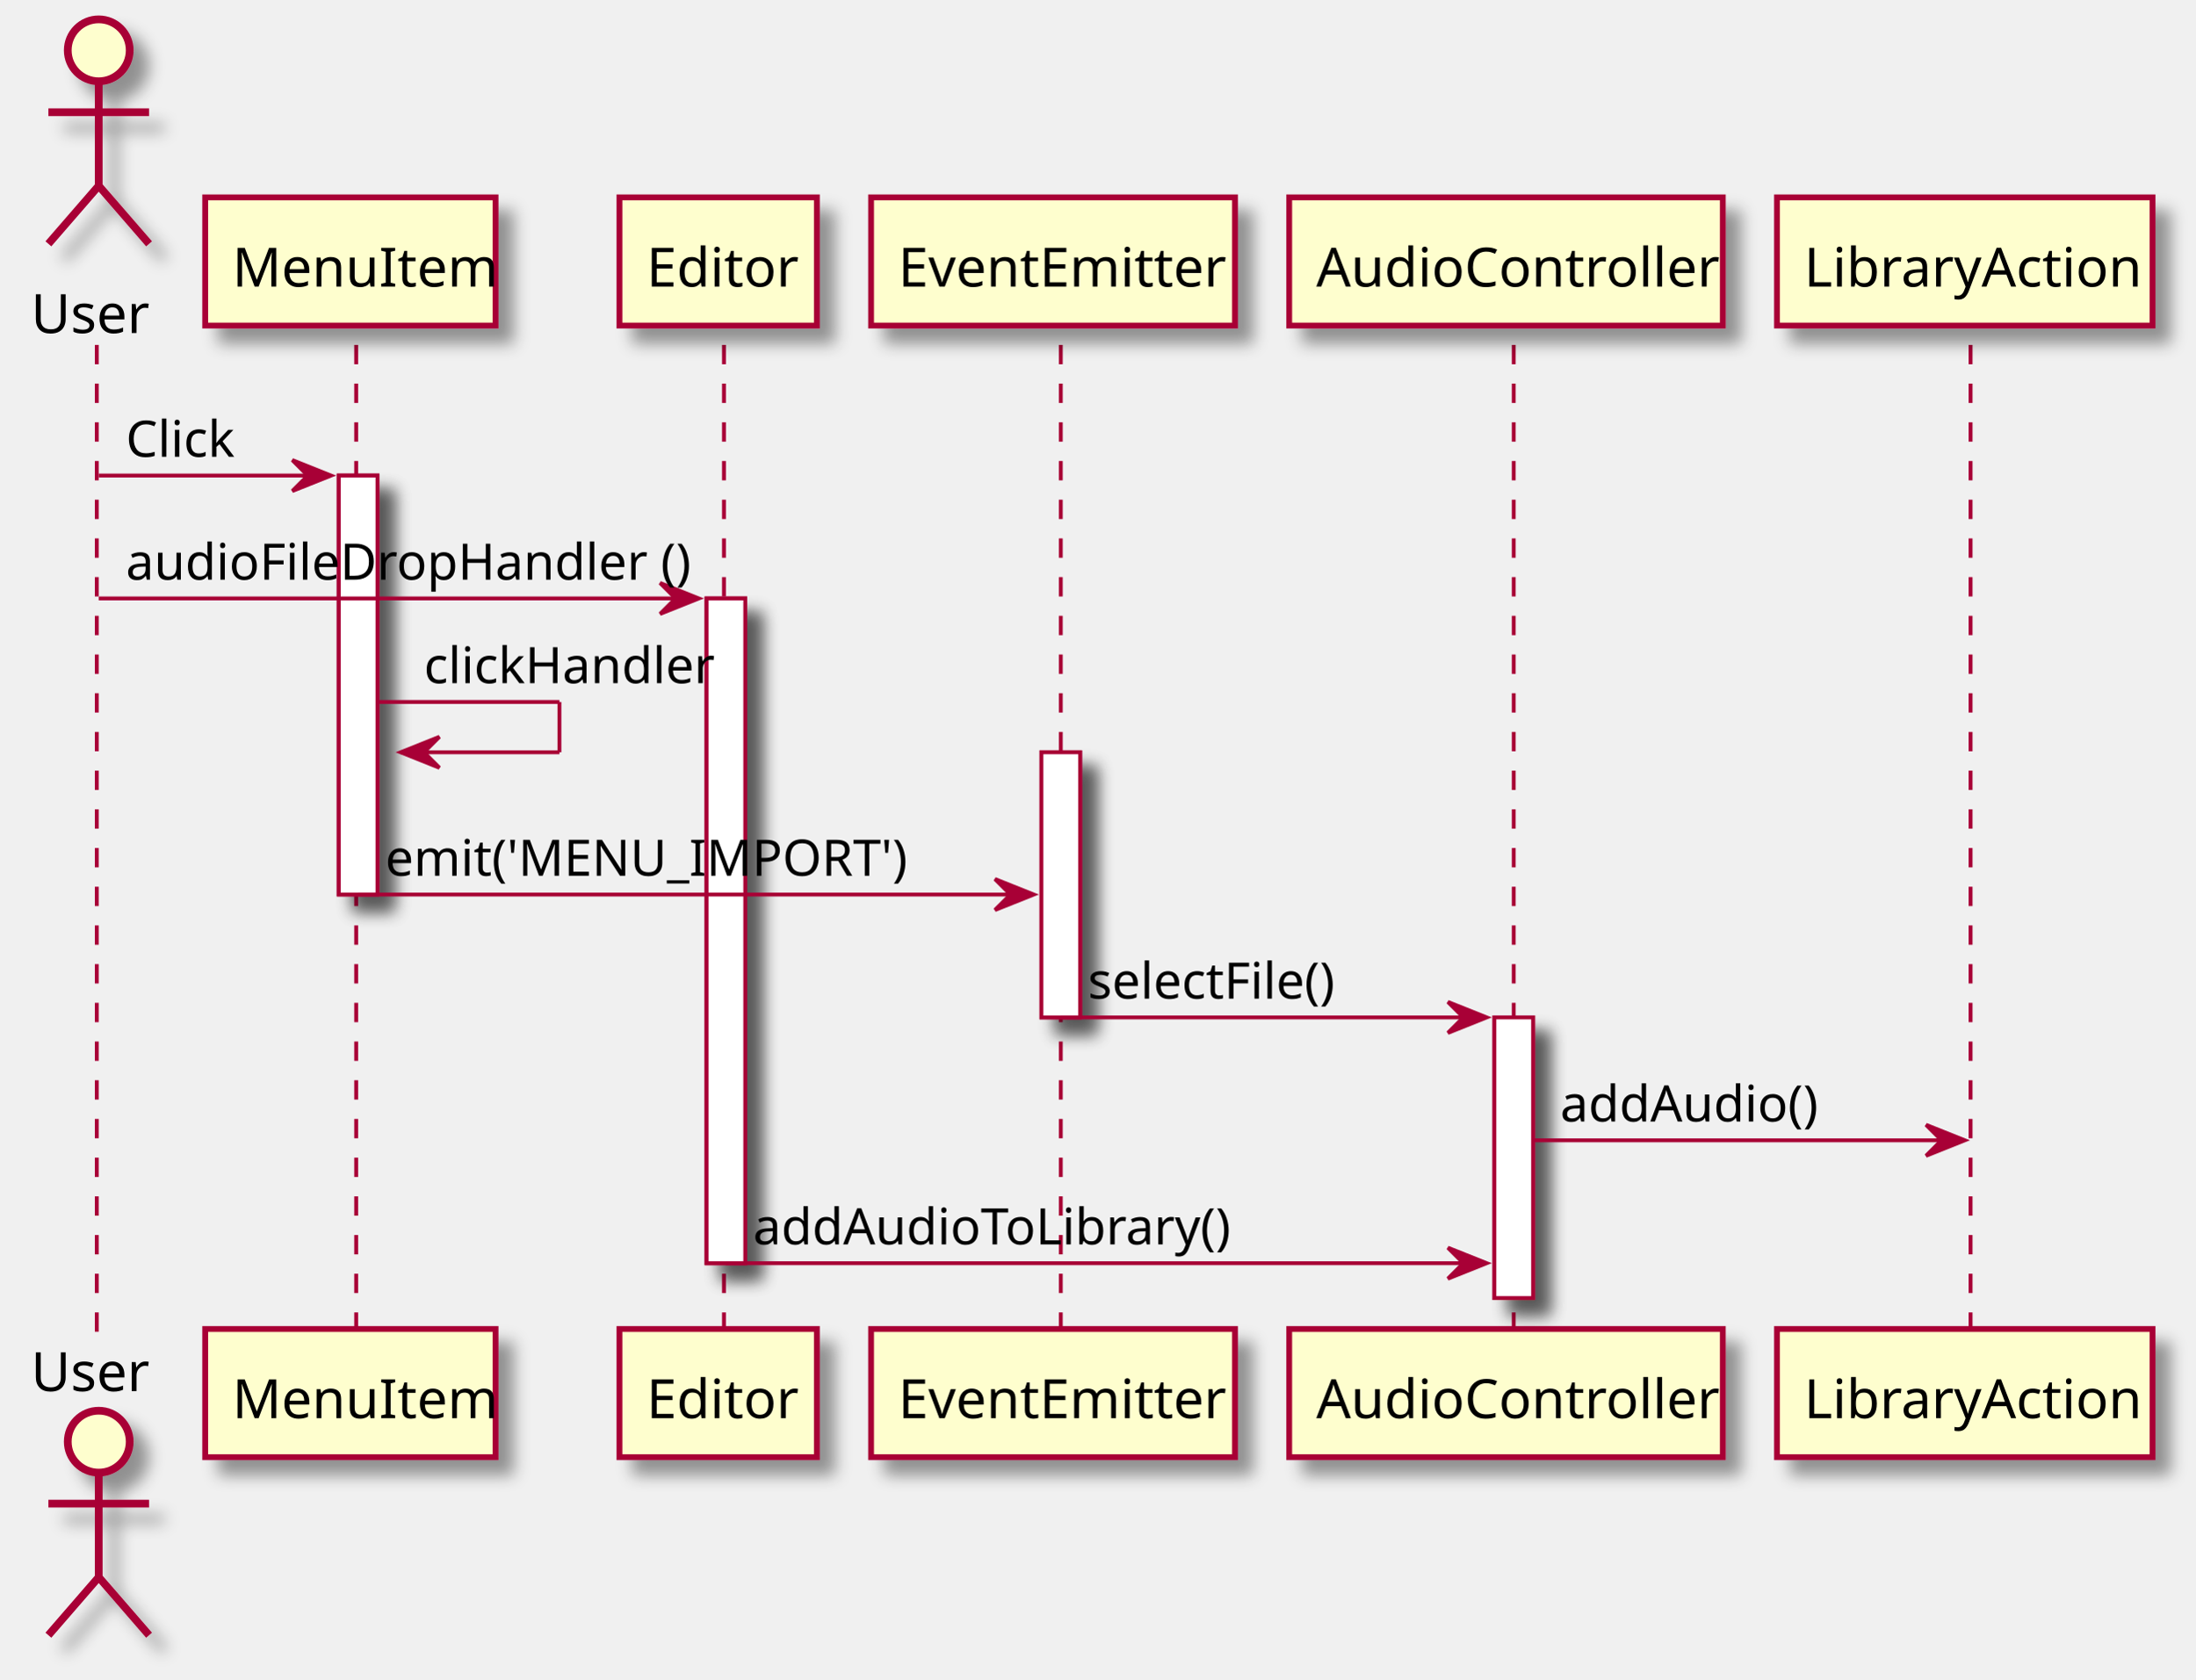
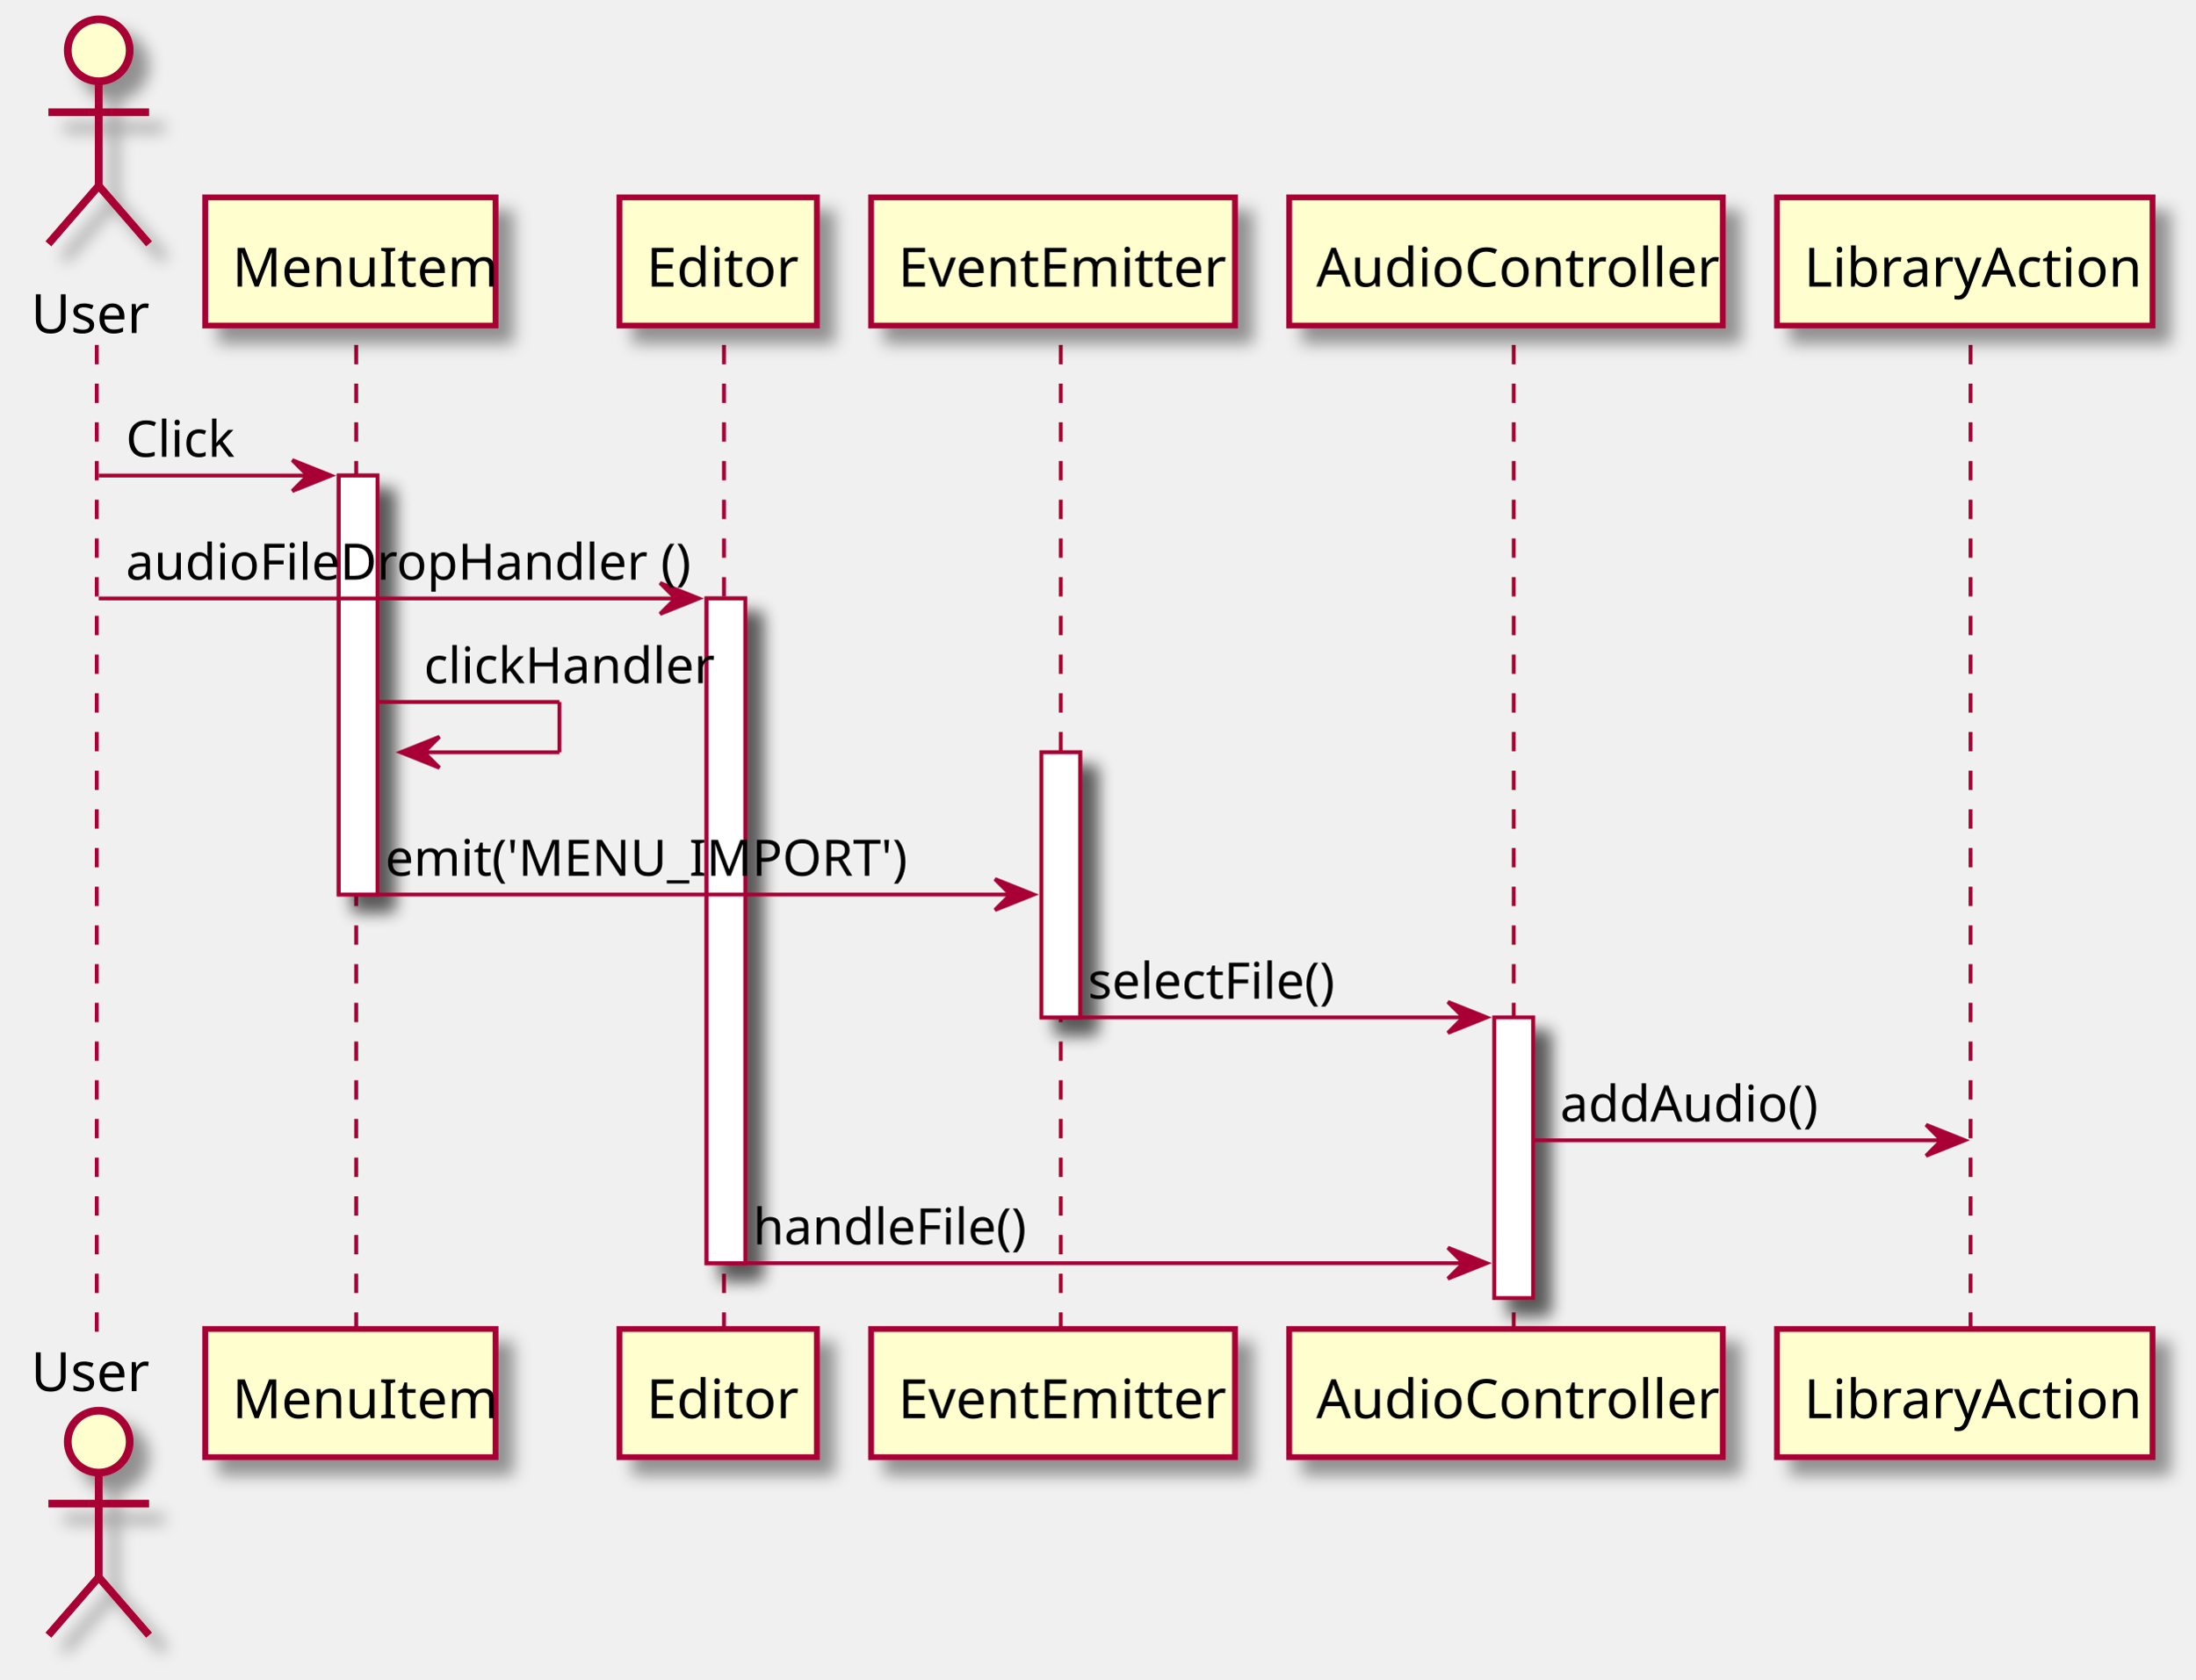
<svg xmlns="http://www.w3.org/2000/svg" contentScriptType="application/ecmascript" contentStyleType="text/css" height="434px" preserveAspectRatio="none" style="width:567px;height:434px;" version="1.1" viewBox="0 0 567 434" width="567px" zoomAndPan="magnify">
  <defs>
-     <filter height="300%" id="f1q0usq25gv26a" width="300%" x="-1" y="-1">
+     <filter height="300%" id="fmbqx0skci90p" width="300%" x="-1" y="-1">
      <feGaussianBlur result="blurOut" stdDeviation="2.0" />
      <feColorMatrix in="blurOut" result="blurOut2" type="matrix" values="0 0 0 0 0 0 0 0 0 0 0 0 0 0 0 0 0 0 .4 0" />
      <feOffset dx="4.0" dy="4.0" in="blurOut2" result="blurOut3" />
      <feBlend in="SourceGraphic" in2="blurOut3" mode="normal" />
    </filter>
  </defs>
  <g>
-     <rect fill="#FFFFFF" filter="url(#f1q0usq25gv26a)" height="108.263" style="stroke: #A80036; stroke-width: 1.0;" width="10" x="87.5" y="122.874" />
-     <rect fill="#FFFFFF" filter="url(#f1q0usq25gv26a)" height="171.772" style="stroke: #A80036; stroke-width: 1.0;" width="10" x="182.5" y="154.629" />
-     <rect fill="#FFFFFF" filter="url(#f1q0usq25gv26a)" height="68.509" style="stroke: #A80036; stroke-width: 1.0;" width="10" x="269" y="194.383" />
-     <rect fill="#FFFFFF" filter="url(#f1q0usq25gv26a)" height="72.509" style="stroke: #A80036; stroke-width: 1.0;" width="10" x="386" y="262.892" />
+     <rect fill="#FFFFFF" filter="url(#fmbqx0skci90p)" height="108.263" style="stroke: #A80036; stroke-width: 1.0;" width="10" x="87.5" y="122.874" />
+     <rect fill="#FFFFFF" filter="url(#fmbqx0skci90p)" height="171.772" style="stroke: #A80036; stroke-width: 1.0;" width="10" x="182.5" y="154.629" />
+     <rect fill="#FFFFFF" filter="url(#fmbqx0skci90p)" height="68.509" style="stroke: #A80036; stroke-width: 1.0;" width="10" x="269" y="194.383" />
+     <rect fill="#FFFFFF" filter="url(#fmbqx0skci90p)" height="72.509" style="stroke: #A80036; stroke-width: 1.0;" width="10" x="386" y="262.892" />
    <line style="stroke: #A80036; stroke-width: 1.0; stroke-dasharray: 5.0,5.0;" x1="25" x2="25" y1="89.12" y2="344.401" />
    <line style="stroke: #A80036; stroke-width: 1.0; stroke-dasharray: 5.0,5.0;" x1="92" x2="92" y1="89.12" y2="344.401" />
    <line style="stroke: #A80036; stroke-width: 1.0; stroke-dasharray: 5.0,5.0;" x1="187" x2="187" y1="89.12" y2="344.401" />
    <line style="stroke: #A80036; stroke-width: 1.0; stroke-dasharray: 5.0,5.0;" x1="274" x2="274" y1="89.12" y2="344.401" />
    <line style="stroke: #A80036; stroke-width: 1.0; stroke-dasharray: 5.0,5.0;" x1="391" x2="391" y1="89.12" y2="344.401" />
    <line style="stroke: #A80036; stroke-width: 1.0; stroke-dasharray: 5.0,5.0;" x1="509" x2="509" y1="89.12" y2="344.401" />
    <text fill="#000000" font-family="sans-serif" font-size="14" lengthAdjust="spacingAndGlyphs" textLength="29" x="8" y="86.044">User</text>
-     <ellipse cx="25.5" cy="13" fill="#FEFECE" filter="url(#f1q0usq25gv26a)" rx="8" ry="8" style="stroke: #A80036; stroke-width: 2.0;" />
-     <path d="M25.5,21 L25.5,48 M12.5,29 L38.5,29 M25.5,48 L12.5,63 M25.5,48 L38.5,63 " fill="none" filter="url(#f1q0usq25gv26a)" style="stroke: #A80036; stroke-width: 2.0;" />
+     <ellipse cx="25.5" cy="13" fill="#FEFECE" filter="url(#fmbqx0skci90p)" rx="8" ry="8" style="stroke: #A80036; stroke-width: 2.0;" />
+     <path d="M25.5,21 L25.5,48 M12.5,29 L38.5,29 M25.5,48 L12.5,63 M25.5,48 L38.5,63 " fill="none" filter="url(#fmbqx0skci90p)" style="stroke: #A80036; stroke-width: 2.0;" />
    <text fill="#000000" font-family="sans-serif" font-size="14" lengthAdjust="spacingAndGlyphs" textLength="29" x="8" y="359.445">User</text>
-     <ellipse cx="25.5" cy="372.521" fill="#FEFECE" filter="url(#f1q0usq25gv26a)" rx="8" ry="8" style="stroke: #A80036; stroke-width: 2.0;" />
-     <path d="M25.5,380.521 L25.5,407.521 M12.5,388.521 L38.5,388.521 M25.5,407.521 L12.5,422.521 M25.5,407.521 L38.5,422.521 " fill="none" filter="url(#f1q0usq25gv26a)" style="stroke: #A80036; stroke-width: 2.0;" />
-     <rect fill="#FEFECE" filter="url(#f1q0usq25gv26a)" height="33.12" style="stroke: #A80036; stroke-width: 1.5;" width="75" x="53" y="51" />
+     <ellipse cx="25.5" cy="372.521" fill="#FEFECE" filter="url(#fmbqx0skci90p)" rx="8" ry="8" style="stroke: #A80036; stroke-width: 2.0;" />
+     <path d="M25.5,380.521 L25.5,407.521 M12.5,388.521 L38.5,388.521 M25.5,407.521 L12.5,422.521 M25.5,407.521 L38.5,422.521 " fill="none" filter="url(#fmbqx0skci90p)" style="stroke: #A80036; stroke-width: 2.0;" />
+     <rect fill="#FEFECE" filter="url(#fmbqx0skci90p)" height="33.12" style="stroke: #A80036; stroke-width: 1.5;" width="75" x="53" y="51" />
    <text fill="#000000" font-family="sans-serif" font-size="14" lengthAdjust="spacingAndGlyphs" textLength="61" x="60" y="74.044">MenuItem</text>
-     <rect fill="#FEFECE" filter="url(#f1q0usq25gv26a)" height="33.12" style="stroke: #A80036; stroke-width: 1.5;" width="75" x="53" y="343.401" />
+     <rect fill="#FEFECE" filter="url(#fmbqx0skci90p)" height="33.12" style="stroke: #A80036; stroke-width: 1.5;" width="75" x="53" y="343.401" />
    <text fill="#000000" font-family="sans-serif" font-size="14" lengthAdjust="spacingAndGlyphs" textLength="61" x="60" y="366.445">MenuItem</text>
-     <rect fill="#FEFECE" filter="url(#f1q0usq25gv26a)" height="33.12" style="stroke: #A80036; stroke-width: 1.5;" width="51" x="160" y="51" />
+     <rect fill="#FEFECE" filter="url(#fmbqx0skci90p)" height="33.12" style="stroke: #A80036; stroke-width: 1.5;" width="51" x="160" y="51" />
    <text fill="#000000" font-family="sans-serif" font-size="14" lengthAdjust="spacingAndGlyphs" textLength="37" x="167" y="74.044">Editor</text>
-     <rect fill="#FEFECE" filter="url(#f1q0usq25gv26a)" height="33.12" style="stroke: #A80036; stroke-width: 1.5;" width="51" x="160" y="343.401" />
+     <rect fill="#FEFECE" filter="url(#fmbqx0skci90p)" height="33.12" style="stroke: #A80036; stroke-width: 1.5;" width="51" x="160" y="343.401" />
    <text fill="#000000" font-family="sans-serif" font-size="14" lengthAdjust="spacingAndGlyphs" textLength="37" x="167" y="366.445">Editor</text>
-     <rect fill="#FEFECE" filter="url(#f1q0usq25gv26a)" height="33.12" style="stroke: #A80036; stroke-width: 1.5;" width="94" x="225" y="51" />
+     <rect fill="#FEFECE" filter="url(#fmbqx0skci90p)" height="33.12" style="stroke: #A80036; stroke-width: 1.5;" width="94" x="225" y="51" />
    <text fill="#000000" font-family="sans-serif" font-size="14" lengthAdjust="spacingAndGlyphs" textLength="80" x="232" y="74.044">EventEmitter</text>
-     <rect fill="#FEFECE" filter="url(#f1q0usq25gv26a)" height="33.12" style="stroke: #A80036; stroke-width: 1.5;" width="94" x="225" y="343.401" />
+     <rect fill="#FEFECE" filter="url(#fmbqx0skci90p)" height="33.12" style="stroke: #A80036; stroke-width: 1.5;" width="94" x="225" y="343.401" />
    <text fill="#000000" font-family="sans-serif" font-size="14" lengthAdjust="spacingAndGlyphs" textLength="80" x="232" y="366.445">EventEmitter</text>
-     <rect fill="#FEFECE" filter="url(#f1q0usq25gv26a)" height="33.12" style="stroke: #A80036; stroke-width: 1.5;" width="112" x="333" y="51" />
+     <rect fill="#FEFECE" filter="url(#fmbqx0skci90p)" height="33.12" style="stroke: #A80036; stroke-width: 1.5;" width="112" x="333" y="51" />
    <text fill="#000000" font-family="sans-serif" font-size="14" lengthAdjust="spacingAndGlyphs" textLength="98" x="340" y="74.044">AudioController</text>
-     <rect fill="#FEFECE" filter="url(#f1q0usq25gv26a)" height="33.12" style="stroke: #A80036; stroke-width: 1.5;" width="112" x="333" y="343.401" />
+     <rect fill="#FEFECE" filter="url(#fmbqx0skci90p)" height="33.12" style="stroke: #A80036; stroke-width: 1.5;" width="112" x="333" y="343.401" />
    <text fill="#000000" font-family="sans-serif" font-size="14" lengthAdjust="spacingAndGlyphs" textLength="98" x="340" y="366.445">AudioController</text>
-     <rect fill="#FEFECE" filter="url(#f1q0usq25gv26a)" height="33.12" style="stroke: #A80036; stroke-width: 1.5;" width="97" x="459" y="51" />
+     <rect fill="#FEFECE" filter="url(#fmbqx0skci90p)" height="33.12" style="stroke: #A80036; stroke-width: 1.5;" width="97" x="459" y="51" />
    <text fill="#000000" font-family="sans-serif" font-size="14" lengthAdjust="spacingAndGlyphs" textLength="83" x="466" y="74.044">LibraryAction</text>
-     <rect fill="#FEFECE" filter="url(#f1q0usq25gv26a)" height="33.12" style="stroke: #A80036; stroke-width: 1.5;" width="97" x="459" y="343.401" />
+     <rect fill="#FEFECE" filter="url(#fmbqx0skci90p)" height="33.12" style="stroke: #A80036; stroke-width: 1.5;" width="97" x="459" y="343.401" />
    <text fill="#000000" font-family="sans-serif" font-size="14" lengthAdjust="spacingAndGlyphs" textLength="83" x="466" y="366.445">LibraryAction</text>
-     <rect fill="#FFFFFF" filter="url(#f1q0usq25gv26a)" height="108.263" style="stroke: #A80036; stroke-width: 1.0;" width="10" x="87.5" y="122.874" />
-     <rect fill="#FFFFFF" filter="url(#f1q0usq25gv26a)" height="171.772" style="stroke: #A80036; stroke-width: 1.0;" width="10" x="182.5" y="154.629" />
-     <rect fill="#FFFFFF" filter="url(#f1q0usq25gv26a)" height="68.509" style="stroke: #A80036; stroke-width: 1.0;" width="10" x="269" y="194.383" />
-     <rect fill="#FFFFFF" filter="url(#f1q0usq25gv26a)" height="72.509" style="stroke: #A80036; stroke-width: 1.0;" width="10" x="386" y="262.892" />
+     <rect fill="#FFFFFF" filter="url(#fmbqx0skci90p)" height="108.263" style="stroke: #A80036; stroke-width: 1.0;" width="10" x="87.5" y="122.874" />
+     <rect fill="#FFFFFF" filter="url(#fmbqx0skci90p)" height="171.772" style="stroke: #A80036; stroke-width: 1.0;" width="10" x="182.5" y="154.629" />
+     <rect fill="#FFFFFF" filter="url(#fmbqx0skci90p)" height="68.509" style="stroke: #A80036; stroke-width: 1.0;" width="10" x="269" y="194.383" />
+     <rect fill="#FFFFFF" filter="url(#fmbqx0skci90p)" height="72.509" style="stroke: #A80036; stroke-width: 1.0;" width="10" x="386" y="262.892" />
    <polygon fill="#A80036" points="75.5,118.874,85.5,122.874,75.5,126.874,79.5,122.874" style="stroke: #A80036; stroke-width: 1.0;" />
    <line style="stroke: #A80036; stroke-width: 1.0;" x1="25.5" x2="81.5" y1="122.874" y2="122.874" />
    <text fill="#000000" font-family="sans-serif" font-size="13" lengthAdjust="spacingAndGlyphs" textLength="29" x="32.5" y="118.018">Click</text>
    <polygon fill="#A80036" points="170.5,150.629,180.5,154.629,170.5,158.629,174.5,154.629" style="stroke: #A80036; stroke-width: 1.0;" />
    <line style="stroke: #A80036; stroke-width: 1.0;" x1="25.5" x2="176.5" y1="154.629" y2="154.629" />
    <text fill="#000000" font-family="sans-serif" font-size="13" lengthAdjust="spacingAndGlyphs" textLength="135" x="32.5" y="149.773">audioFileDropHandler ()</text>
    <line style="stroke: #A80036; stroke-width: 1.0;" x1="97.5" x2="144.5" y1="181.383" y2="181.383" />
    <line style="stroke: #A80036; stroke-width: 1.0;" x1="144.5" x2="144.5" y1="181.383" y2="194.383" />
    <line style="stroke: #A80036; stroke-width: 1.0;" x1="103.5" x2="144.5" y1="194.383" y2="194.383" />
    <polygon fill="#A80036" points="113.5,190.383,103.5,194.383,113.5,198.383,109.5,194.383" style="stroke: #A80036; stroke-width: 1.0;" />
    <text fill="#000000" font-family="sans-serif" font-size="13" lengthAdjust="spacingAndGlyphs" textLength="71" x="109.5" y="176.527">clickHandler</text>
    <polygon fill="#A80036" points="257,227.138,267,231.138,257,235.138,261,231.138" style="stroke: #A80036; stroke-width: 1.0;" />
    <line style="stroke: #A80036; stroke-width: 1.0;" x1="92.5" x2="263" y1="231.138" y2="231.138" />
    <text fill="#000000" font-family="sans-serif" font-size="13" lengthAdjust="spacingAndGlyphs" textLength="131" x="99.5" y="226.281">emit('MENU_IMPORT')</text>
    <polygon fill="#A80036" points="374,258.892,384,262.892,374,266.892,378,262.892" style="stroke: #A80036; stroke-width: 1.0;" />
    <line style="stroke: #A80036; stroke-width: 1.0;" x1="274" x2="380" y1="262.892" y2="262.892" />
    <text fill="#000000" font-family="sans-serif" font-size="13" lengthAdjust="spacingAndGlyphs" textLength="64" x="281" y="258.036">selectFile()</text>
    <polygon fill="#A80036" points="497.5,290.647,507.5,294.647,497.5,298.647,501.5,294.647" style="stroke: #A80036; stroke-width: 1.0;" />
    <line style="stroke: #A80036; stroke-width: 1.0;" x1="396" x2="503.5" y1="294.647" y2="294.647" />
    <text fill="#000000" font-family="sans-serif" font-size="13" lengthAdjust="spacingAndGlyphs" textLength="62" x="403" y="289.79">addAudio()</text>
    <polygon fill="#A80036" points="374,322.401,384,326.401,374,330.401,378,326.401" style="stroke: #A80036; stroke-width: 1.0;" />
    <line style="stroke: #A80036; stroke-width: 1.0;" x1="187.5" x2="380" y1="326.401" y2="326.401" />
-     <text fill="#000000" font-family="sans-serif" font-size="13" lengthAdjust="spacingAndGlyphs" textLength="115" x="194.5" y="321.544">addAudioToLibrary()</text>
+     <text fill="#000000" font-family="sans-serif" font-size="13" lengthAdjust="spacingAndGlyphs" textLength="67" x="194.5" y="321.544">handleFile()</text>
  </g>
</svg>
